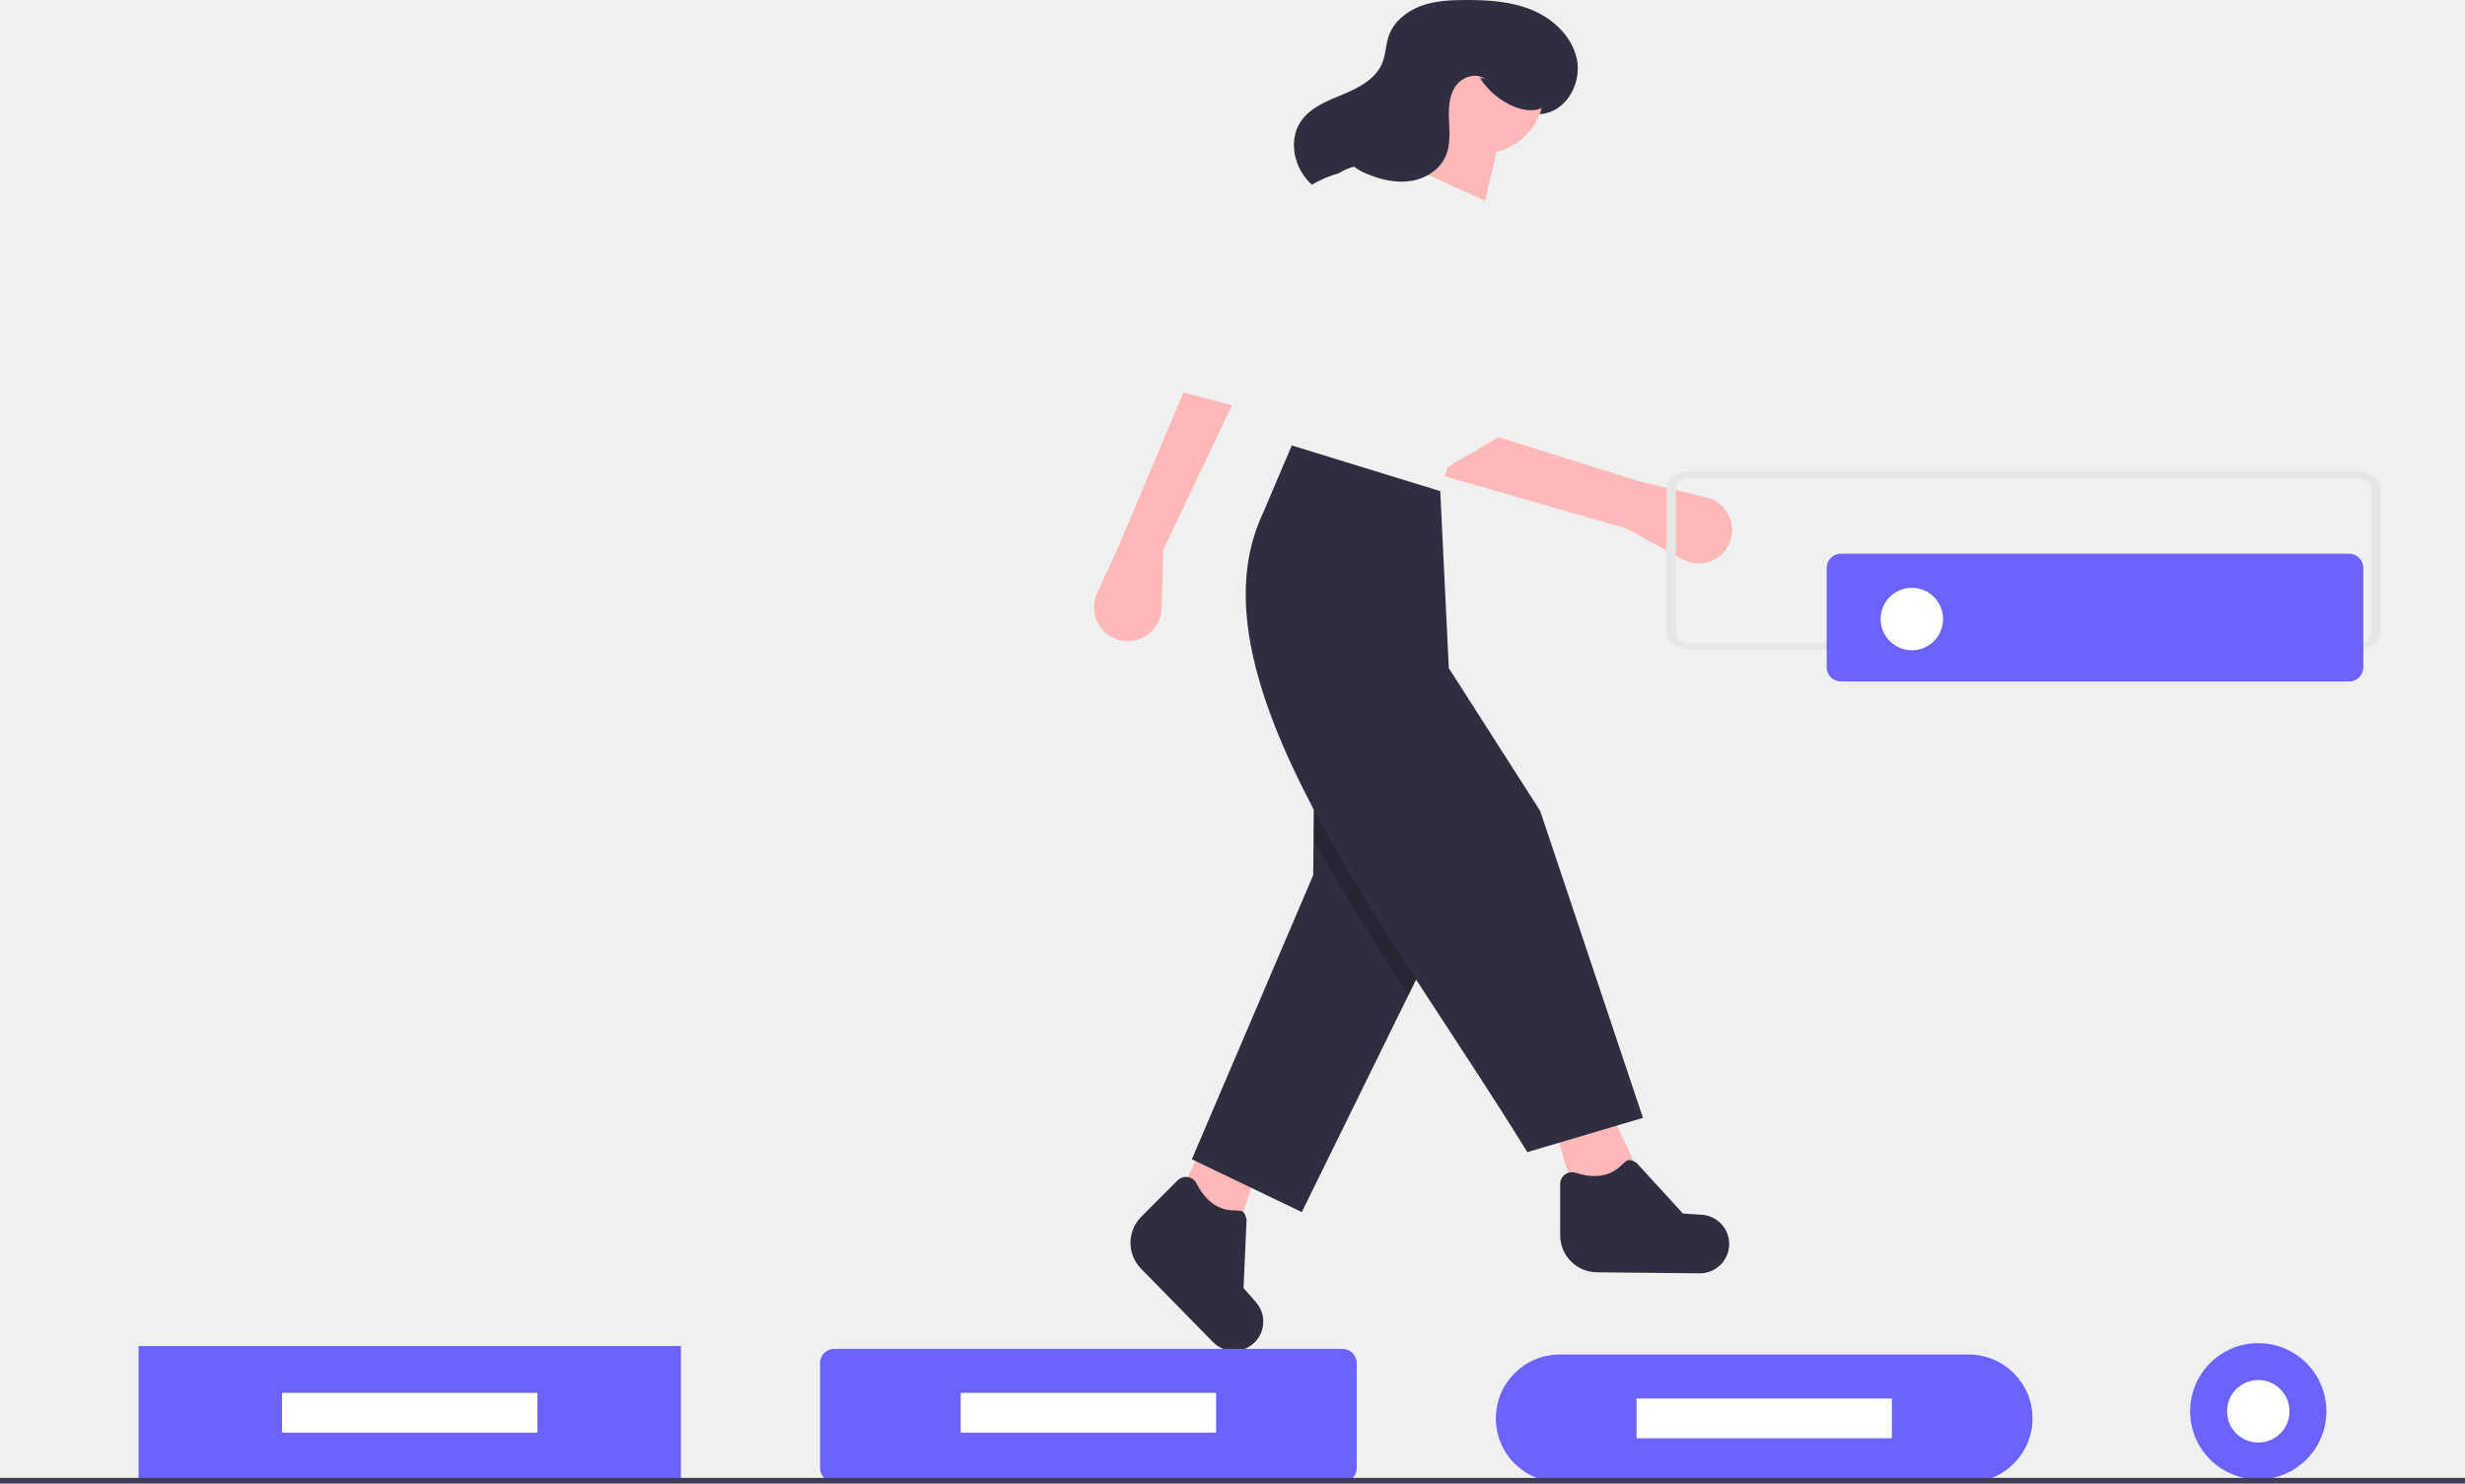
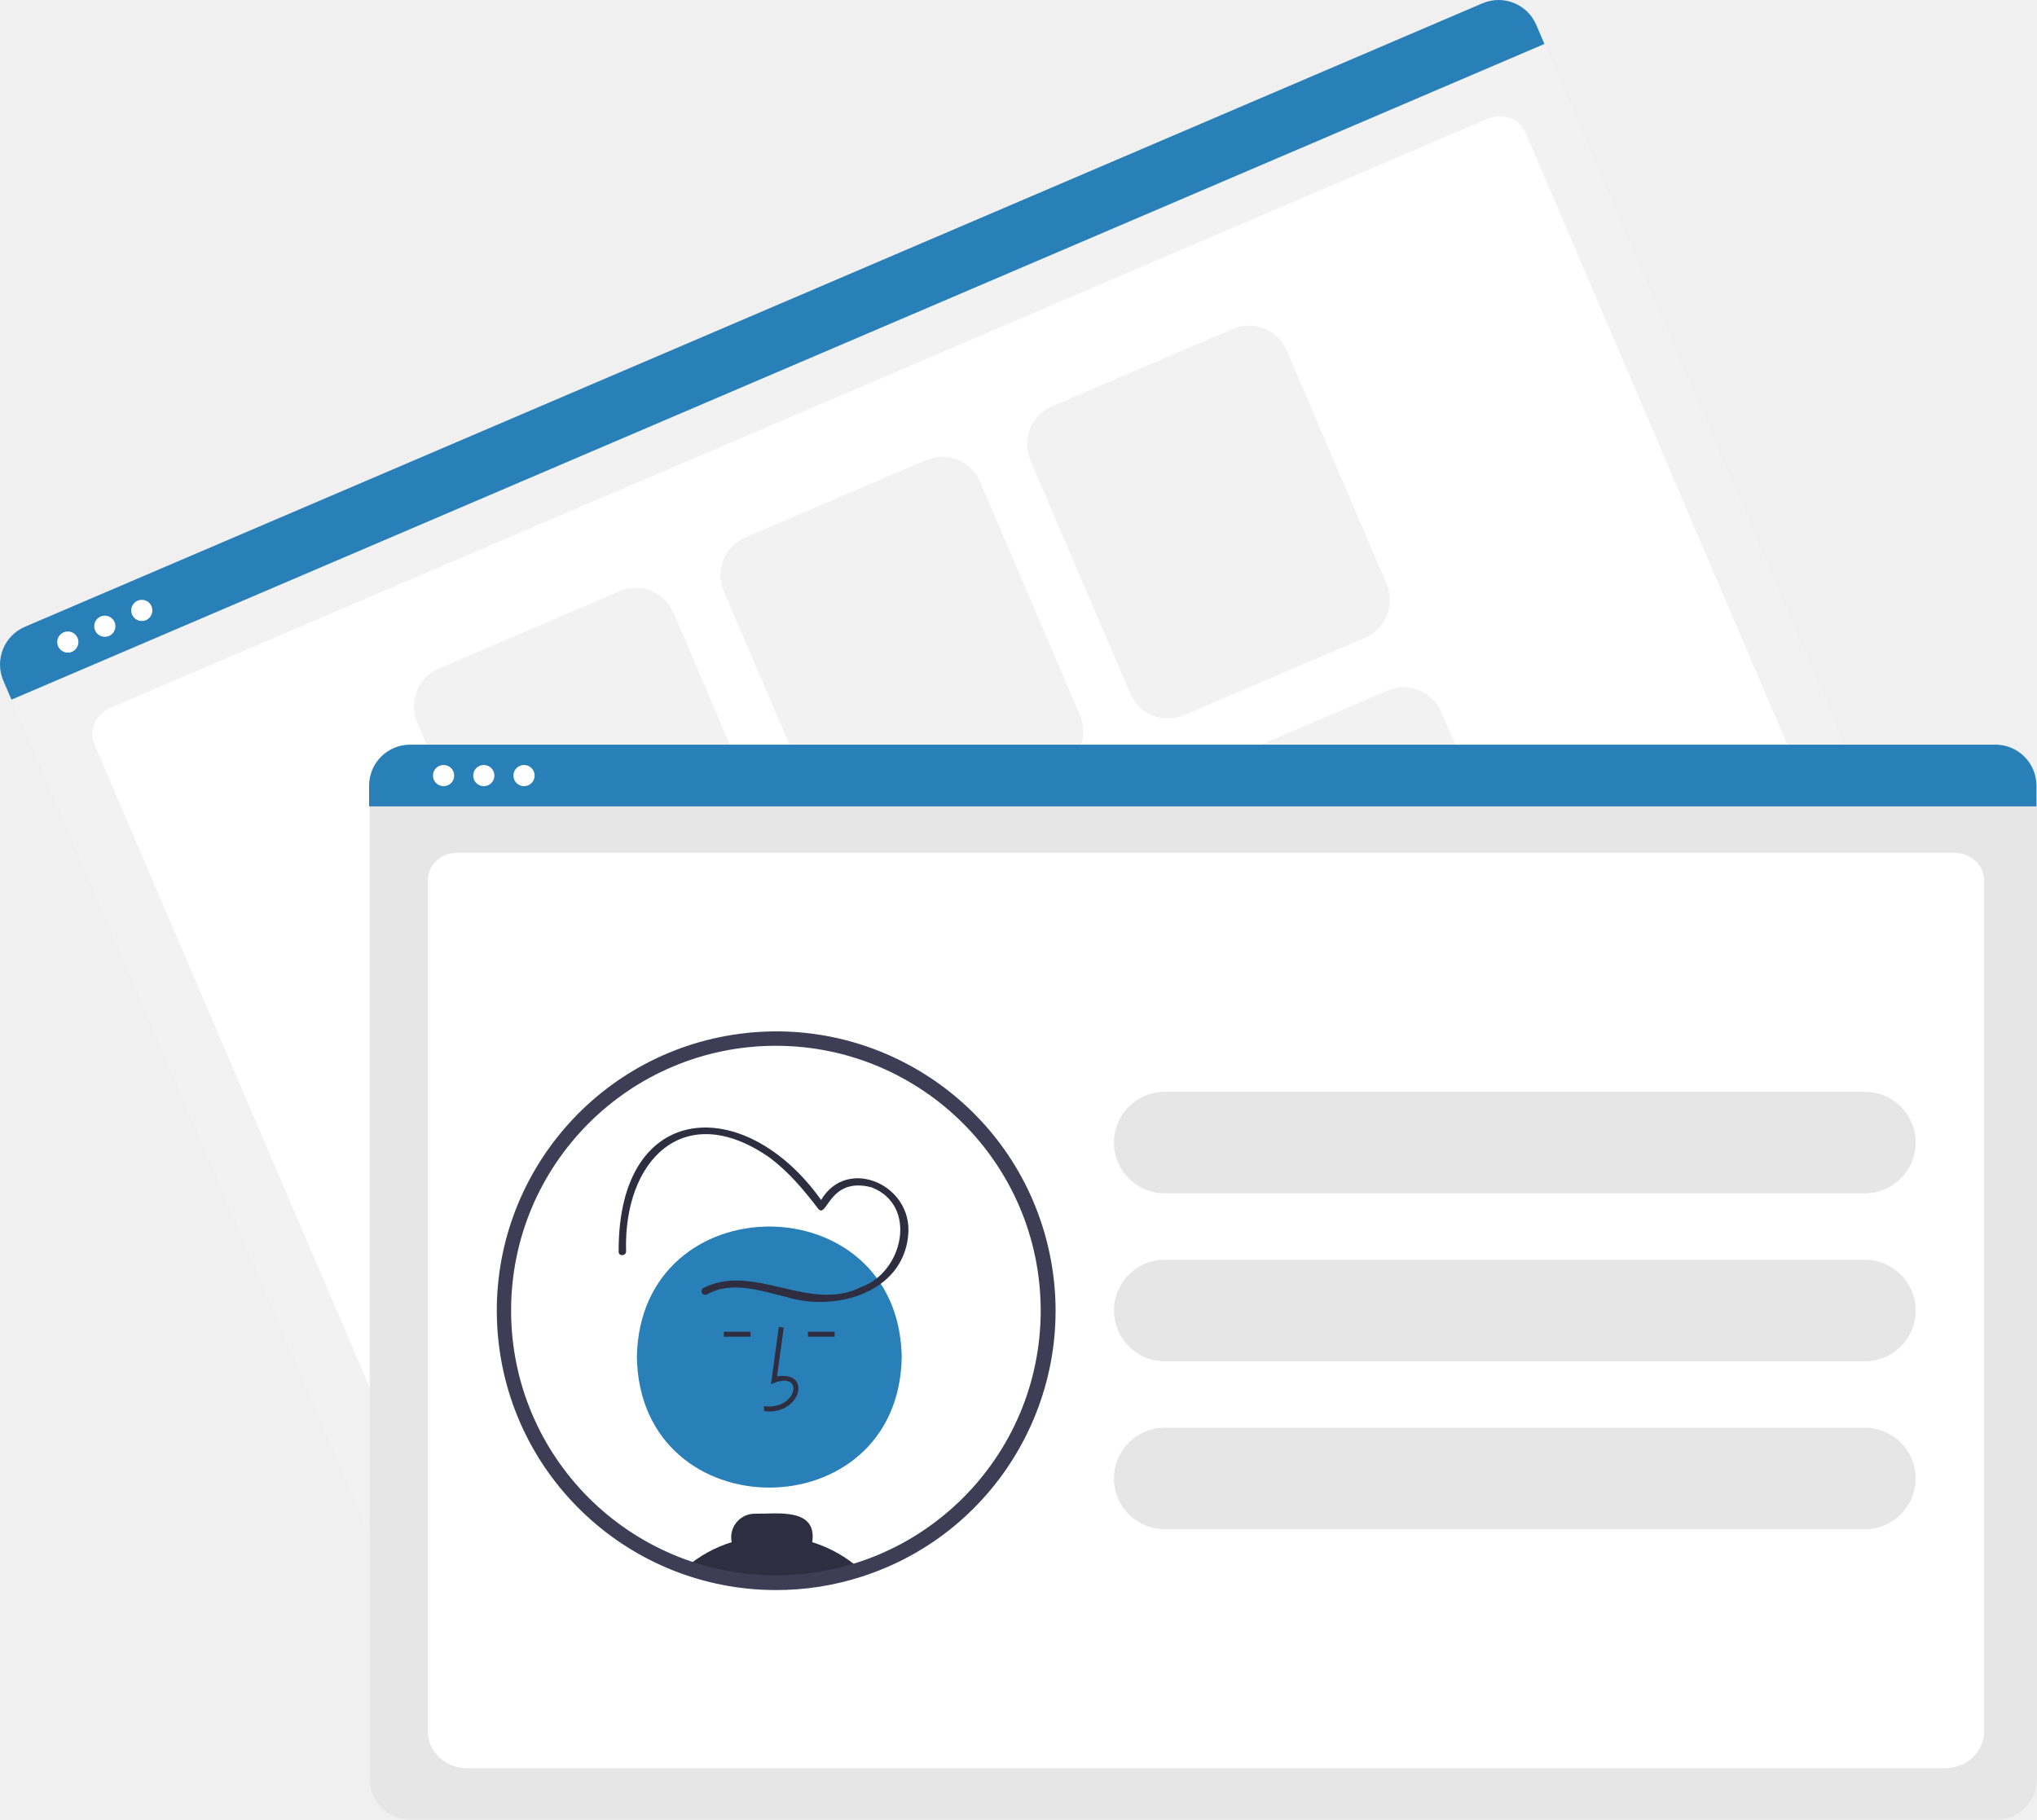
- <svg xmlns="http://www.w3.org/2000/svg" id="fcff80fc-ae19-4053-921f-165d25a029af" data-name="Layer 1" width="868.11" height="522.451" viewBox="0 0 868.11 522.451">
-   <path d="M662.752,261.89a20.627,20.627,0,0,0,14.18-3.762,38.899,38.899,0,0,0,10.169-10.908,70.68,70.68,0,0,0,9.952-23.124,13.555,13.555,0,0,0,13.208,4.595c7.868-1.766,12.586-10.946,11.052-18.863s-8.029-14.193-15.441-17.37-15.671-3.702-23.735-3.684c-5.317.012-10.736.26-15.731,2.083s-9.57,5.458-11.345,10.471c-1.112,3.142-1.076,6.621-2.341,9.705-2.296,5.599-8.252,8.657-13.842,10.977s-11.666,4.676-14.962,9.751c-3.722,5.731-2.648,13.73,1.454,19.196s10.69,8.636,17.394,9.961,13.611.998,20.437.664" transform="translate(-165.945 -188.7746)" fill="#2f2e41" />
-   <polygon points="435.784 433.339 413.755 423.786 425.708 399.184 443.498 409.595 435.784 433.339" fill="#feb8b8" />
-   <polygon points="517.275 307.195 495.999 350.471 458.453 426.849 419.742 408.247 462.475 308.2 462.596 295.606 462.978 256.417 517.275 307.195" fill="#2f2e41" />
-   <polygon points="577.605 413.777 554.981 421.821 546.937 395.678 567.047 391.154 577.605 413.777" fill="#feb8b8" />
-   <path d="M738.522,374.807l-68.374-19.607,20.11-13.574L743.047,358.216l23.87,5.729a11.796,11.796,0,0,1,8.008,16.302v0a11.796,11.796,0,0,1-16.433,5.511Z" transform="translate(-165.945 -188.7746)" fill="#feb8b8" />
-   <path d="M694.783,342.128,667.132,358.216c-2.44-20.119,9.589-55.934,24.635-95.019h0a30.066,30.066,0,0,1,12.159,28.395Z" transform="translate(-165.945 -188.7746)" fill="#f0f0f0" />
-   <path d="M575.632,382.348l-.581,20.637a11.901,11.901,0,0,1-14.976,11.161h0a11.901,11.901,0,0,1-7.743-16.448L560.047,380.84l24.132-57.313,16.591,6.033Z" transform="translate(-165.945 -188.7746)" fill="#feb8b8" />
-   <circle cx="522.051" cy="32.443" r="21.618" fill="#feb8b8" />
-   <polygon points="521.297 77.942 496.16 65.876 508.728 37.722 529.844 41.744 521.297 77.942" fill="#feb8b8" />
-   <path d="M671.154,368.774l-51.28-12.569,10.297-94.392a16.605,16.605,0,0,1,18.01-14.736l16.94,1.54L688.247,259.175l8.547,9.049-2.608,11.152c2.431,22.97.557,42.902-12.798,54.731Z" transform="translate(-165.945 -188.7746)" fill="#f0f0f0" />
-   <path d="M605.797,333.079l-26.646-7.038,35.723-59.167a38.214,38.214,0,0,1,36.672-18.256h0l-13.574,44.745C625.422,302.832,614.878,316.445,605.797,333.079Z" transform="translate(-165.945 -188.7746)" fill="#f0f0f0" />
-   <path d="M683.22,495.969l-21.276,43.277c-12.031-18.551-23.639-36.977-33.403-54.865l.382-39.189Z" transform="translate(-165.945 -188.7746)" opacity="0.2" />
-   <path d="M744.555,582.442l-40.723,12.066c-49.587-80.503-120.592-167.259-93.008-225.231l10.055-23.629,52.286,16.088,3.016,62.341,32.176,50.275Z" transform="translate(-165.945 -188.7746)" fill="#2f2e41" />
-   <path d="M764.537,637.179l-36.19-.356a13.036,13.036,0,0,1-12.95-13.036V605.747a4.159,4.159,0,0,1,5.39-3.989c6.537,2.096,11.889,1.398,15.925-2.401,2.419-2.277,2.702-2.735,5.582-1.078l16.339,17.848,6.627.428a10.324,10.324,0,0,1,9.63,9.53v0A10.324,10.324,0,0,1,764.537,637.179Z" transform="translate(-165.945 -188.7746)" fill="#2f2e41" />
-   <path d="M593.178,661.442l-25.339-25.842a13.036,13.036,0,0,1,.06-18.375l12.757-12.757a4.159,4.159,0,0,1,6.632.99c3.14,6.104,7.418,9.395,12.958,9.563,3.321.1,3.844-.023,4.709,3.185l-1.066,24.174,4.383,4.988a10.324,10.324,0,0,1,.071,13.548l0,0A10.324,10.324,0,0,1,593.178,661.442Z" transform="translate(-165.945 -188.7746)" fill="#2f2e41" />
-   <path d="M687.124,216.173a25.882,25.882,0,0,0,12.545,10.353c3.673,1.414,8.333,1.766,11.089-1.043,1.997-2.035,2.395-5.166,2.112-8.003-.884-8.854-7.539-16.565-15.796-19.883s-17.789-2.592-26.029.766c-7.775,3.169-15.158,9.661-15.577,18.047-.214,4.297,1.342,9.029-.965,12.661-1.737,2.735-5.093,3.847-8.099,5.058s-6.231,3.123-6.848,6.304a7.054,7.054,0,0,0,2.07,6.013,16.327,16.327,0,0,0,5.559,3.485c4.902,2.087,10.297,3.388,15.563,2.581s10.358-4.014,12.419-8.926c1.587-3.783,1.262-8.052,1.079-12.151s-.128-8.463,2.061-11.934,7.269-5.413,10.539-2.936" transform="translate(-165.945 -188.7746)" fill="#2f2e41" />
-   <path id="bbf193c3-6405-4759-aee5-c52abd162bd5" data-name="Path 78" d="M995.99,417.609h-234.838c-4.578,0-8.288-2.643-8.293-5.9v-51.042c.005-3.257,3.715-5.9,8.293-5.9H995.99c4.578,0,8.288,2.643,8.293,5.9v51.041C1004.279,414.965,1000.568,417.605,995.99,417.609Zm-234.838-60.484c-2.747,0-4.973,1.586-4.976,3.54v51.041c0,1.954,2.229,3.538,4.976,3.54H995.99c2.747,0,4.973-1.586,4.976-3.54v-51.039c0-1.954-2.229-3.538-4.976-3.54Z" transform="translate(-165.945 -188.7746)" fill="#e6e6e6" />
-   <path d="M814.25,383.775a5.006,5.006,0,0,0-5,5v35a5.006,5.006,0,0,0,5,5h179a5.006,5.006,0,0,0,5-5v-35a5.006,5.006,0,0,0-5-5Z" transform="translate(-165.945 -188.7746)" fill="#6c63ff" />
-   <circle cx="673.305" cy="218" r="11" fill="#fff" />
-   <rect x="48.805" y="474" width="191" height="47" fill="#6c63ff" />
-   <path d="M459.75,663.775a5.006,5.006,0,0,0-5,5v37a5.006,5.006,0,0,0,5,5h179a5.006,5.006,0,0,0,5-5v-37a5.006,5.006,0,0,0-5-5Z" transform="translate(-165.945 -188.7746)" fill="#6c63ff" />
-   <path d="M715.25,665.775a22.5,22.5,0,0,0,0,45h144a22.5,22.5,0,0,0,0-45Z" transform="translate(-165.945 -188.7746)" fill="#6c63ff" />
-   <circle cx="795.305" cy="497" r="24" fill="#6c63ff" />
-   <circle cx="795.305" cy="497" r="11" fill="#fff" />
-   <rect y="520.451" width="868.11" height="2" fill="#3f3d56" />
-   <rect x="99.335" y="490.5" width="89.939" height="14" fill="#fff" />
-   <rect x="338.335" y="490.5" width="89.939" height="14" fill="#fff" />
-   <rect x="576.335" y="492.5" width="89.939" height="14" fill="#fff" />
+ <svg xmlns="http://www.w3.org/2000/svg" id="bb99a283-2cd2-4c10-aa44-4c8aab8f089f" data-name="Layer 1" width="823.24" height="735.54" viewBox="0 0 823.24 735.54">
+   <path d="M958.693,482.973,369.509,735.036a16.519,16.519,0,0,1-21.66-8.68L192.422,363.053a12.102,12.102,0,0,1,6.359-15.869l597.105-255.452a12.311,12.311,0,0,1,16.143,6.469L967.373,461.313A16.519,16.519,0,0,1,958.693,482.973Z" transform="translate(-188.3802 -82.22977)" fill="#f2f2f2" />
+   <path d="M931.449,471.969,382.345,706.886c-8.049,3.444-17.221.113-20.446-7.425L226.551,383.092c-2.391-5.59.515-12.214,6.48-14.766L789.517,130.252c6.064-2.594,12.974-.082,15.405,5.601L940.199,452.055C943.424,459.592,939.499,468.526,931.449,471.969Z" transform="translate(-188.3802 -82.22977)" fill="#fff" />
+   <path d="M812.544,99.991,193.017,365.034l-3.304-7.723a16.574,16.574,0,0,1,8.716-21.729L787.505,83.565a16.574,16.574,0,0,1,21.735,8.702Z" transform="translate(-188.3802 -82.22977)" fill="#2980b9" />
+   <circle cx="27.41" cy="259.52" r="4.283" fill="#fff" />
+   <circle cx="42.358" cy="253.125" r="4.283" fill="#fff" />
+   <circle cx="57.306" cy="246.73" r="4.283" fill="#fff" />
+   <path d="M492.268,446.007l-73.229,31.329a16.519,16.519,0,0,1-21.66-8.68l-40.423-94.488a16.519,16.519,0,0,1,8.68-21.66l73.229-31.329a16.519,16.519,0,0,1,21.66,8.68L500.948,424.347A16.519,16.519,0,0,1,492.268,446.007Z" transform="translate(-188.3802 -82.22977)" fill="#f2f2f2" />
+   <path d="M616.177,392.997l-73.229,31.329a16.519,16.519,0,0,1-21.66-8.68l-40.423-94.488a16.519,16.519,0,0,1,8.68-21.66l73.229-31.329a16.519,16.519,0,0,1,21.66,8.68l40.423,94.488A16.519,16.519,0,0,1,616.177,392.997Z" transform="translate(-188.3802 -82.22977)" fill="#f2f2f2" />
+   <path d="M740.085,339.987l-73.229,31.329a16.519,16.519,0,0,1-21.66-8.68l-40.423-94.488a16.519,16.519,0,0,1,8.68-21.66l73.229-31.329a16.519,16.519,0,0,1,21.66,8.68l40.423,94.488A16.519,16.519,0,0,1,740.085,339.987Z" transform="translate(-188.3802 -82.22977)" fill="#f2f2f2" />
+   <path d="M554.808,592.191l-73.229,31.329a16.519,16.519,0,0,1-21.66-8.68l-40.423-94.488a16.519,16.519,0,0,1,8.68-21.66l73.229-31.329a16.519,16.519,0,0,1,21.66,8.68L563.488,570.531A16.519,16.519,0,0,1,554.808,592.191Z" transform="translate(-188.3802 -82.22977)" fill="#f2f2f2" />
+   <path d="M678.717,539.181l-73.229,31.329a16.519,16.519,0,0,1-21.66-8.68l-40.423-94.488a16.519,16.519,0,0,1,8.68-21.66L625.313,414.353a16.519,16.519,0,0,1,21.66,8.68l40.423,94.488A16.519,16.519,0,0,1,678.717,539.181Z" transform="translate(-188.3802 -82.22977)" fill="#f2f2f2" />
+   <path d="M802.625,486.171l-73.229,31.329a16.519,16.519,0,0,1-21.66-8.68l-40.423-94.488a16.519,16.519,0,0,1,8.68-21.66l73.229-31.329a16.519,16.519,0,0,1,21.66,8.68l40.423,94.488A16.519,16.519,0,0,1,802.625,486.171Z" transform="translate(-188.3802 -82.22977)" fill="#f2f2f2" />
+   <path d="M995.12,817.77H354.281a16.519,16.519,0,0,1-16.5-16.5V406.116a12.102,12.102,0,0,1,12.088-12.088H999.323a12.311,12.311,0,0,1,12.297,12.297V801.27A16.519,16.519,0,0,1,995.12,817.77Z" transform="translate(-188.3802 -82.22977)" fill="#e6e6e6" />
+   <path d="M974.4,796.938H377.155c-8.755,0-15.878-6.67-15.878-14.868v-344.105c0-6.08,5.278-11.027,11.766-11.027H978.317c6.595,0,11.961,5.028,11.961,11.209V782.07C990.278,790.268,983.155,796.938,974.4,796.938Z" transform="translate(-188.3802 -82.22977)" fill="#fff" />
+   <path d="M1011.39,408.173H337.55v-8.4a16.574,16.574,0,0,1,16.56-16.55H994.83A16.574,16.574,0,0,1,1011.39,399.772Z" transform="translate(-188.3802 -82.22977)" fill="#2980b9" />
+   <circle cx="179.265" cy="313.493" r="4.283" fill="#fff" />
+   <circle cx="195.524" cy="313.493" r="4.283" fill="#fff" />
+   <circle cx="211.782" cy="313.493" r="4.283" fill="#fff" />
+   <rect x="450.203" y="441.306" width="324" height="41.028" rx="20.514" fill="#e6e6e6" />
+   <rect x="450.203" y="509.194" width="324" height="41.028" rx="20.514" fill="#e6e6e6" />
+   <rect x="450.203" y="577.083" width="324" height="41.028" rx="20.514" fill="#e6e6e6" />
+   <path d="M611.972,611.938a110,110,0,1,1-110-110A110.035,110.035,0,0,1,611.972,611.938Z" transform="translate(-188.3802 -82.22977)" fill="#fff" />
+   <path d="M552.812,630.76c-1.201,70.351-105.847,70.34-107.038-.002C446.976,560.409,551.621,560.42,552.812,630.76Z" transform="translate(-188.3802 -82.22977)" fill="#2980b9" />
+   <path d="M497.169,652.596l-.056-2c13.784,1.84,16.753-15.243,2.852-8.856l3.173-23.19,1.981.271-2.699,19.727C517.057,636.368,511.643,654.595,497.169,652.596Z" transform="translate(-188.3802 -82.22977)" fill="#2f2e41" />
+   <rect x="326.539" y="538.292" width="10.771" height="2" fill="#2f2e41" />
+   <rect x="292.539" y="538.292" width="10.771" height="2" fill="#2f2e41" />
+   <path d="M516.642,705.588c2.1-14.17-14.49-11.37-23.27-11.51a9.518,9.518,0,0,0-9.28,11.5,52.038,52.038,0,0,0-18.49,10.2,110.476,110.476,0,0,0,70.43.78A51.771,51.771,0,0,0,516.642,705.588Z" transform="translate(-188.3802 -82.22977)" fill="#2f2e41" />
+   <path d="M474.132,605.447c9.918-5.732,21.946-1.335,32.192,1.07,19.438,5.976,46.697-1.507,49.061-24.662,2.46-21.535-26.999-33.537-36.415-12.104l2.742-.358c-30.537-45.382-83.655-43.661-83.305,18.731-.113,1.927,2.887,1.921,2.999-.001-1.124-36.767,23.209-61.9,57.605-38.272,7.872,5.743,14.241,13.35,20.11,21.056,3.582,4.014,4.361-13.274,21.506-8.746,18.869,7.31,12.712,34.328-4.153,40.26-20.838,10.646-43.407-9.995-63.855.435a1.502,1.502,0,0,0,1.514,2.592Z" transform="translate(-188.3802 -82.22977)" fill="#2f2e41" />
+   <path d="M501.972,724.938a112.905,112.905,0,1,1,34.988-5.527A112.727,112.727,0,0,1,501.972,724.938Zm0-220a107.015,107.015,0,1,0,107,107A107.121,107.121,0,0,0,501.972,504.938Z" transform="translate(-188.3802 -82.22977)" fill="#3f3d56" />
</svg>
